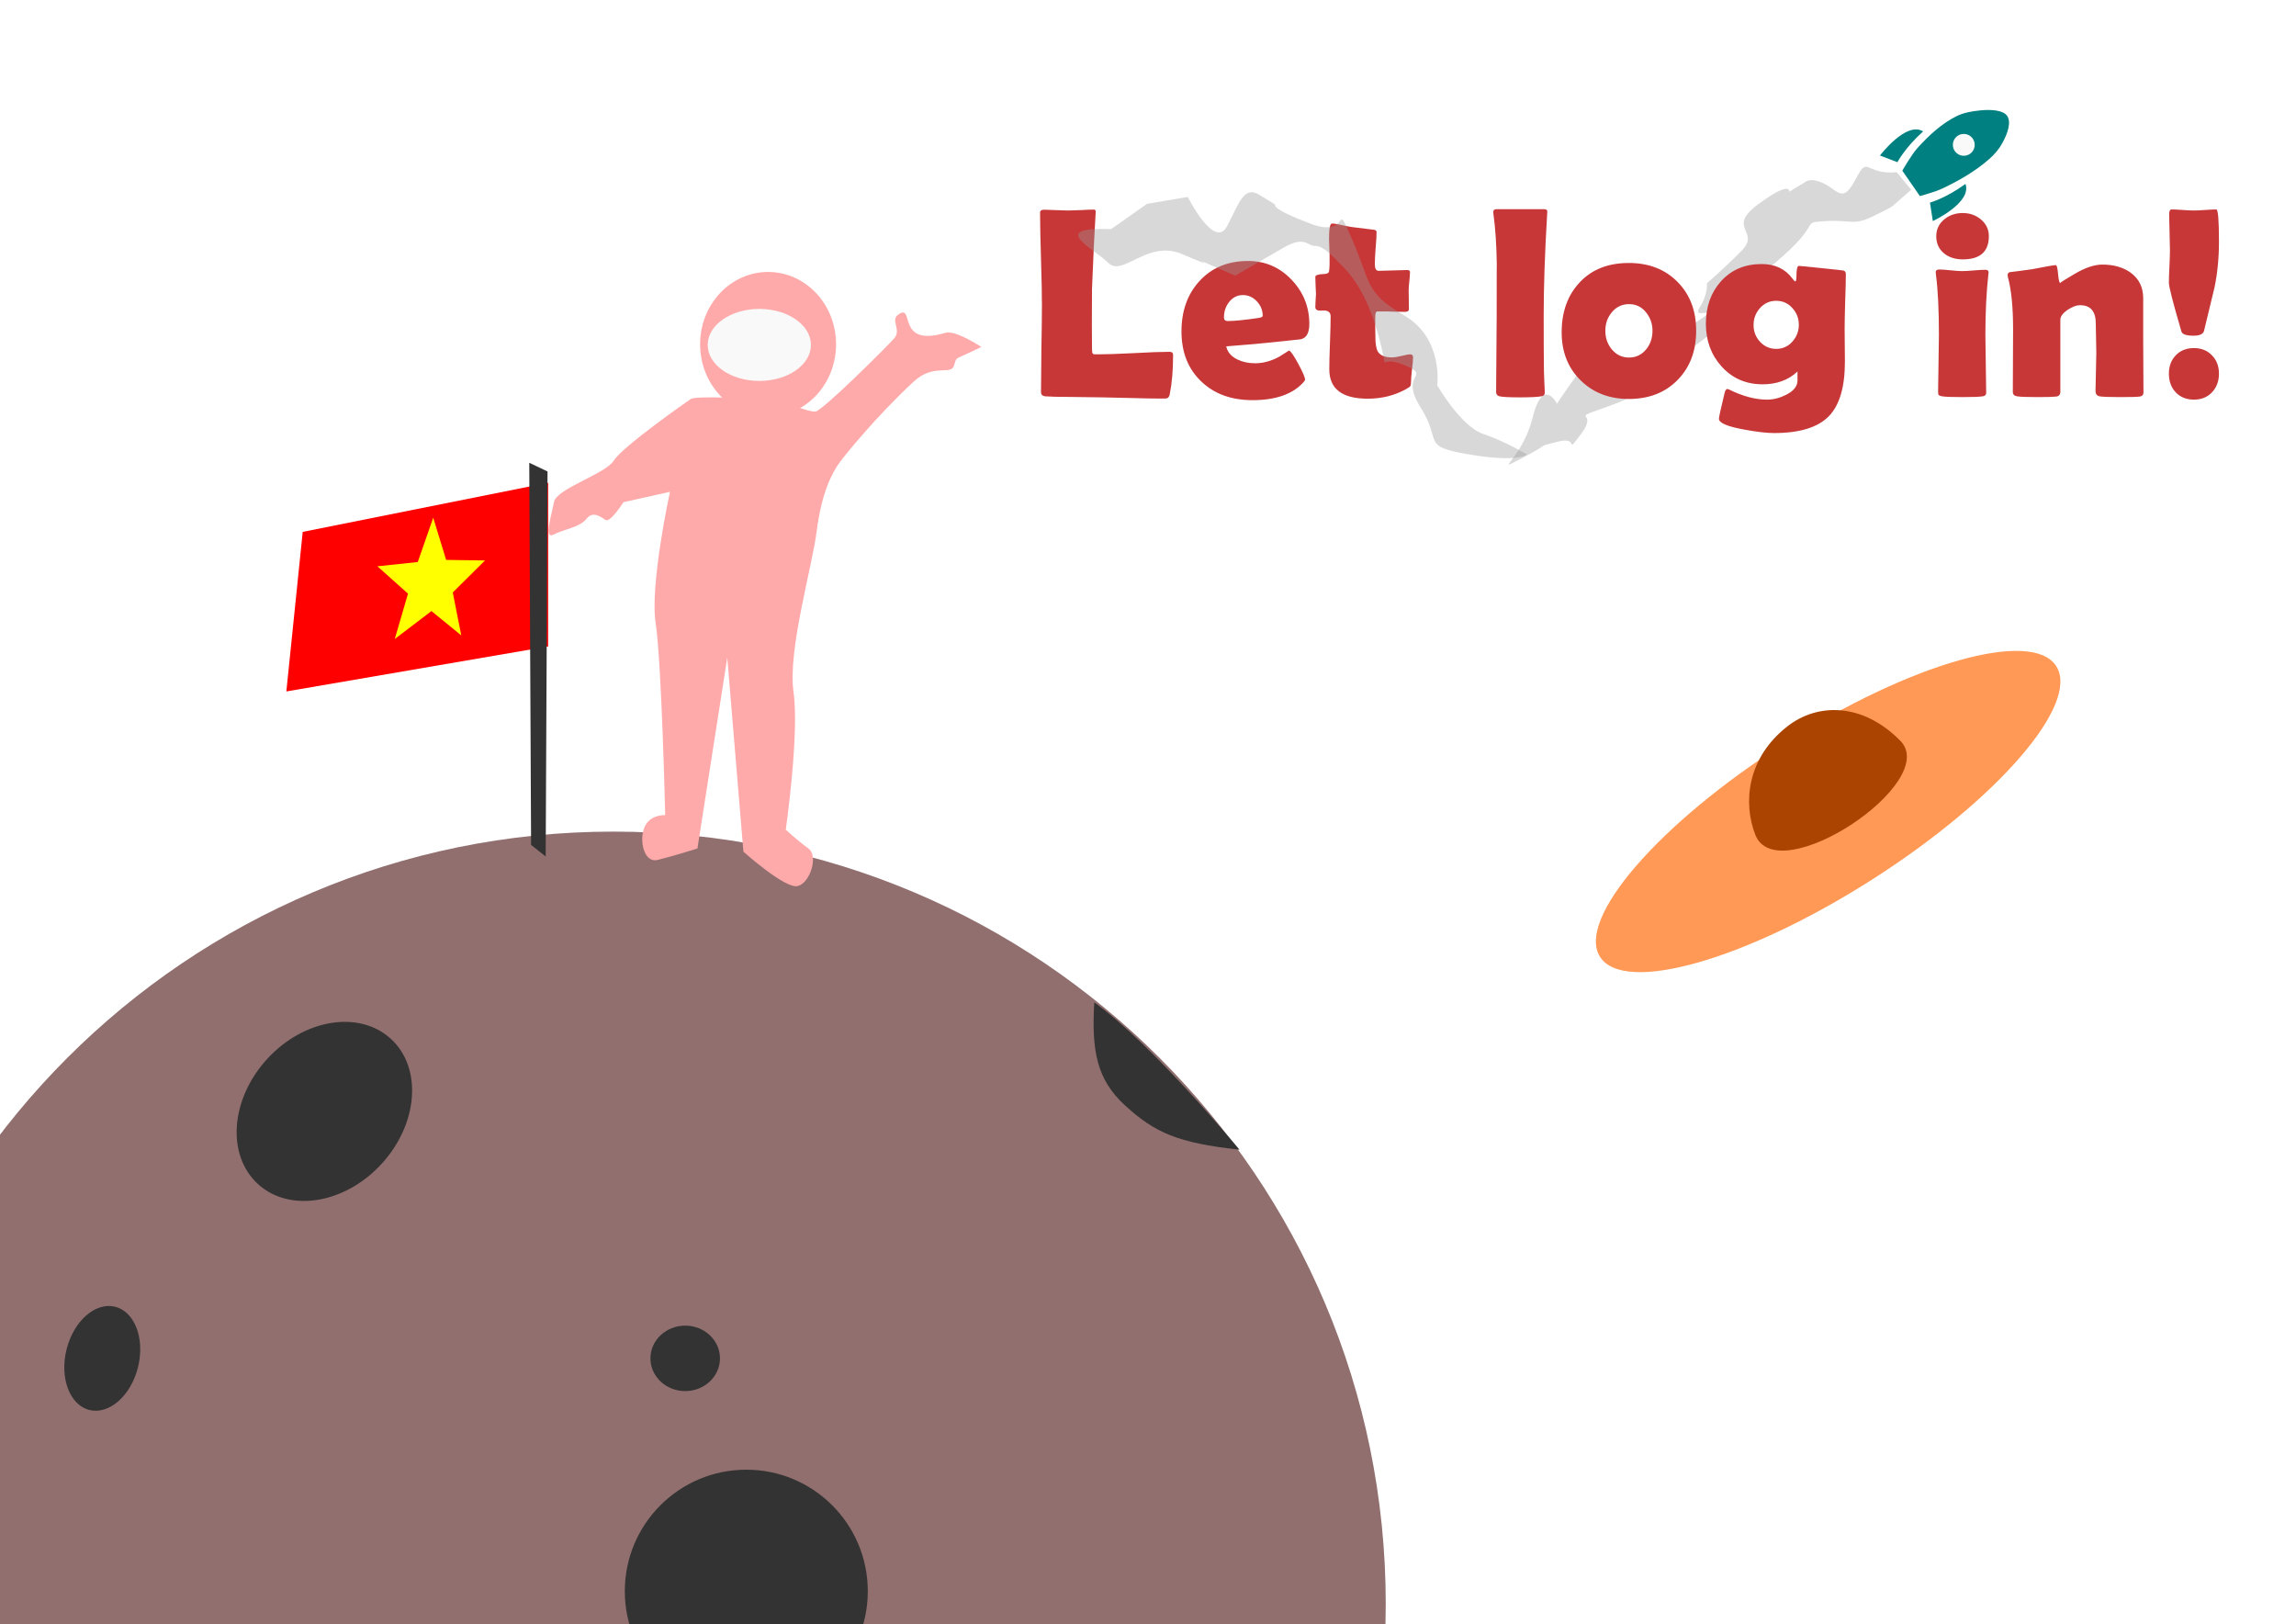
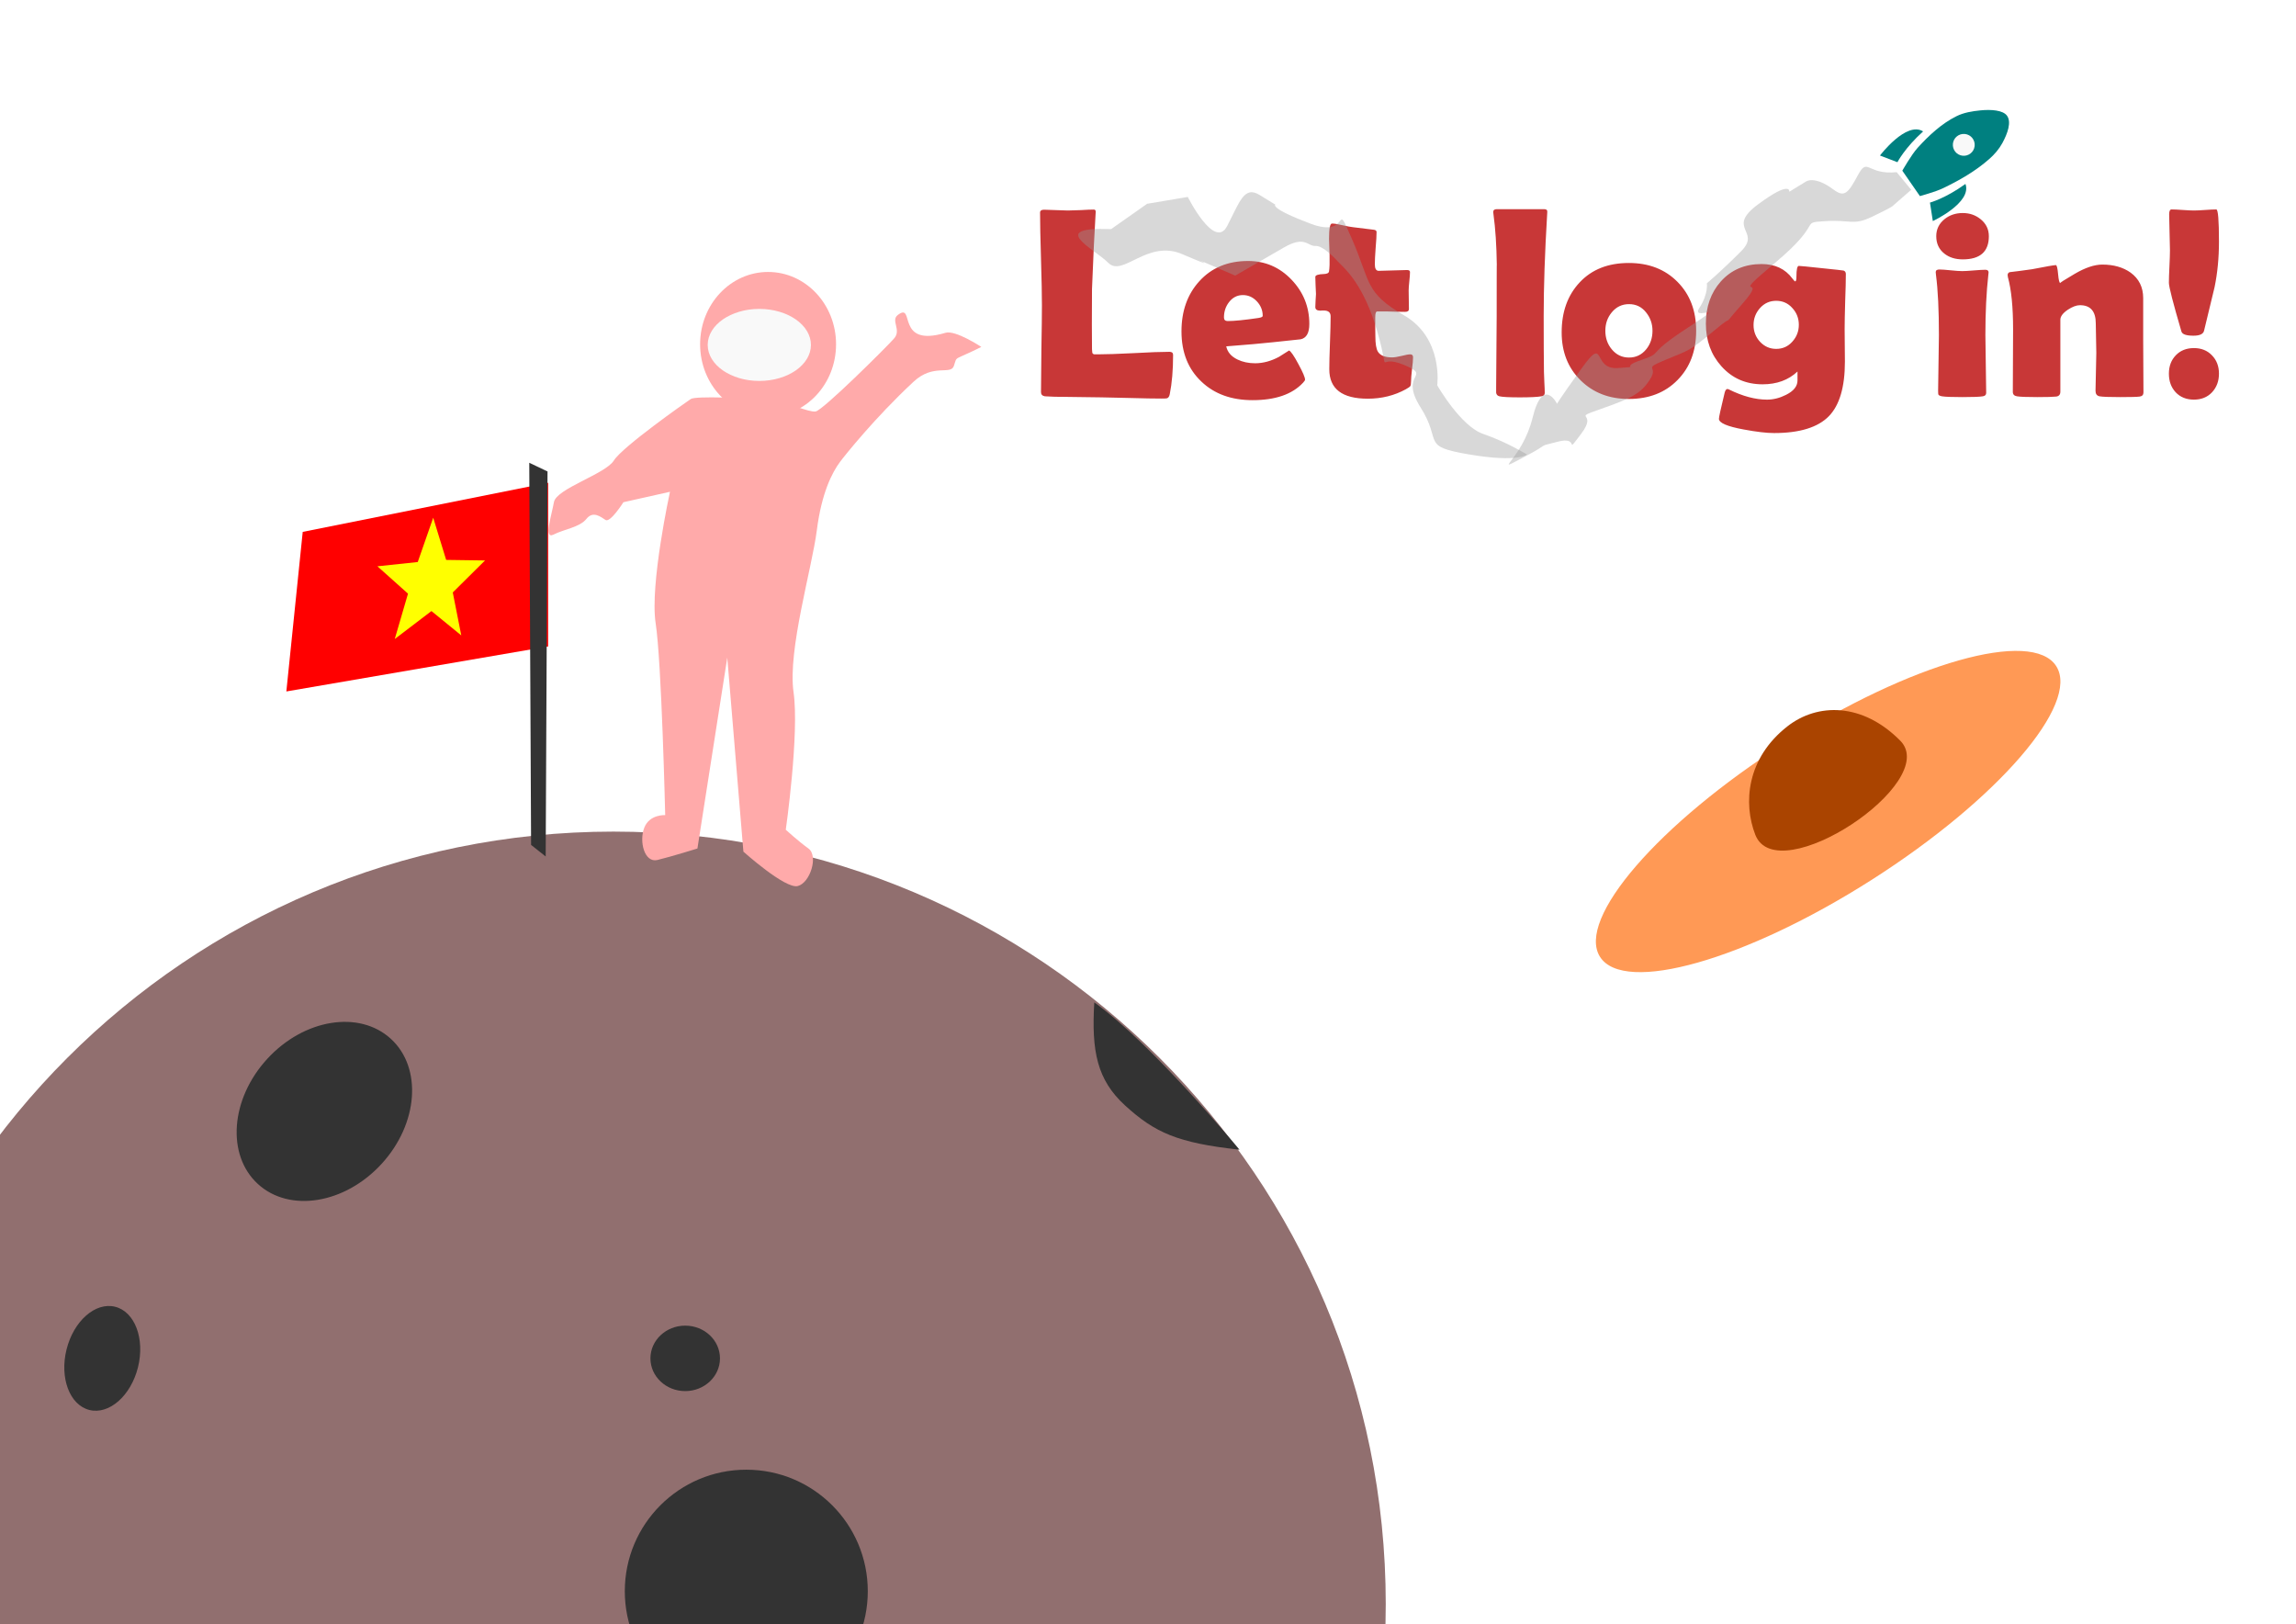
<svg xmlns="http://www.w3.org/2000/svg" width="297mm" height="210mm" viewBox="0 0 297 210" version="1.1" id="svg1">
  <defs id="defs1">
    <rect x="502.046" y="67.882" width="674.58" height="206.475" id="rect13" />
  </defs>
  <g id="layer1">
-     <path style="opacity:0.382;fill:#999999;stroke:none;stroke-width:0.084;stroke-miterlimit:3.6" d="m 245.345,22.266 c -3.825,0.399 -3.728,-2.003 -5.001,0.359 -1.273,2.363 -1.745,2.957 -3.159,1.9 -2.483,-1.857 -3.57,-1.048 -3.57,-1.048 l -2.158,1.323 c 0,0 0.267,-1.549 -4.011,1.605 -4.278,3.154 0.434,3.429 -2.213,6.08 -2.647,2.651 -4.443,4.156 -4.443,4.156 0,0 0.225,1.323 -0.966,3.185 -1.191,1.862 4.164,-1.115 -1.53,2.578 -5.694,3.693 -2.945,3.116 -5.991,4.158 -3.046,1.042 0.307,0.822 -3.046,1.042 -3.353,0.22 -1.493,-4.361 -4.645,0.007 -3.151,4.368 -3.192,4.619 -3.192,4.619 0,0 -1.832,-3.645 -3.17,1.793 -1.337,5.439 -5.409,7.341 -1.296,5.188 4.113,-2.152 1.539,-1.29 4.544,-2.082 3.005,-0.792 0.788,1.93 3.046,-1.042 2.258,-2.972 -1.475,-1.786 2.515,-3.187 3.99,-1.401 5.19,-1.975 6.381,-3.837 1.191,-1.862 -1.127,-1.214 1.96,-2.507 3.087,-1.292 3.046,-1.042 6.381,-3.837 3.335,-2.795 0.133,0.536 3.673,-3.511 3.541,-4.047 -2.235,0.147 4.177,-5.228 6.413,-5.375 3.06,-5.155 6.413,-5.375 3.353,-0.22 3.66,0.602 6.06,-0.546 2.4,-1.148 2.657,-1.363 2.657,-1.363 l 2.467,-2.15 z" id="path15" />
-     <path id="path1" style="fill:#916f6f;stroke-width:0.191;stroke-miterlimit:3.6" d="m 179.254,207.459 a 99.904,99.904 0 0 1 -99.904,99.904 99.904,99.904 0 0 1 -99.904,-99.904 99.904,99.904 0 0 1 99.904,-99.904 99.904,99.904 0 0 1 99.904,99.904 z" />
-     <path id="path5" style="fill:#333333;stroke-width:0.116;stroke-miterlimit:3.6" transform="rotate(42.50619)" d="M 138.096,77.618 A 10.04,12.731 0 0 1 128.056,90.349 10.04,12.731 0 0 1 118.016,77.618 10.04,12.731 0 0 1 128.056,64.886 10.04,12.731 0 0 1 138.096,77.618 Z" />
-     <path id="path6" style="fill:#333333;stroke-width:0.134;stroke-miterlimit:3.6" d="M 112.253,205.798 A 15.715,15.715 0 0 1 96.538,221.513 15.715,15.715 0 0 1 80.822,205.798 15.715,15.715 0 0 1 96.538,190.082 15.715,15.715 0 0 1 112.253,205.798 Z" />
-     <path style="fill:#333333;stroke:none;stroke-width:0.134;stroke-miterlimit:3.6" d="m 141.552,129.646 c 7.42,5.272 18.785,19.05 18.785,19.05 -7.981,-0.879 -10.927,-2.181 -14.811,-5.73 -3.614,-3.302 -4.355,-7.014 -3.974,-13.32 z" id="path7" />
-     <path id="path8" style="fill:#333333;stroke-width:0.134;stroke-miterlimit:3.6" d="m 93.133,175.683 a 4.498,4.233 0 0 1 -4.498,4.233 4.498,4.233 0 0 1 -4.498,-4.233 4.498,4.233 0 0 1 4.498,-4.233 4.498,4.233 0 0 1 4.498,4.233 z" />
-     <path id="path9" style="fill:#333333;stroke-width:0.134;stroke-miterlimit:3.6" transform="rotate(13.9723)" d="m 60.019,167.291 a 4.762,6.879 0 0 1 -4.763,6.879 4.762,6.879 0 0 1 -4.762,-6.879 4.762,6.879 0 0 1 4.762,-6.879 4.762,6.879 0 0 1 4.763,6.879 z" />
-     <path style="fill:#ffaaaa;stroke:none;stroke-width:0.207;stroke-miterlimit:3.6" d="m 86.046,105.423 c 0,0 -2.008,-0.135 -2.702,1.619 -0.695,1.754 0,4.587 1.699,4.182 1.699,-0.405 5.173,-1.484 5.173,-1.484 l 3.861,-24.687 2.085,25.092 c 0,0 5.405,4.856 7.026,4.452 1.621,-0.405 2.702,-3.912 1.39,-4.856 -1.313,-0.944 -2.934,-2.428 -2.934,-2.428 0,0 1.776,-12.411 1.004,-17.807 -0.772,-5.396 2.394,-16.053 3.011,-20.91 0.618,-4.856 1.987,-7.493 2.991,-8.842 0.603,-0.81 4.535,-5.75 9.533,-10.393 2.576,-2.393 4.789,-0.795 5.208,-2.042 0.461,-1.369 -0.155,-0.597 3.549,-2.449 0,0 -3.345,-2.214 -4.629,-1.829 -6.582,1.971 -3.871,-4.042 -6.175,-2.306 -0.937,0.706 0.474,1.928 -0.453,3.007 -0.927,1.079 -9.252,9.341 -10.179,9.476 -0.927,0.135 -3.552,-1.214 -6.254,-1.484 -2.702,-0.27 -9.265,-0.54 -9.883,-0.135 -0.618,0.405 -8.879,6.205 -9.96,7.959 -1.081,1.754 -7.445,3.635 -7.754,5.388 -0.309,1.754 -1.357,4.864 -0.045,4.19 1.313,-0.675 3.397,-0.944 4.247,-2.024 0.849,-1.079 1.853,-0.27 2.471,0.135 0.618,0.405 2.316,-2.293 2.316,-2.293 l 6.023,-1.349 c 0,0 -2.625,12.006 -1.853,16.998 0.772,4.991 1.235,24.822 1.235,24.822 z" id="path10" />
-     <g id="g10" style="stroke:none">
-       <path style="fill:#ff0000;stroke:none;stroke-width:0.134;stroke-miterlimit:3.6" d="m 70.908,83.608 -10e-7,-21.167 -31.75,6.35 -2.117,20.637 z" id="path2" />
-       <path id="path3" style="fill:#ffff00;stroke:none;stroke-width:0.088;stroke-miterlimit:3.6" d="m 59.668,82.18 -3.858,-3.149 -4.746,3.615 1.713,-5.867 -3.957,-3.538 5.218,-0.551 2,-5.729 1.674,5.454 5.03,0.07 -4.173,4.138 z" />
-       <path style="fill:#333333;stroke:none;stroke-width:0.106;stroke-miterlimit:3.6" d="M 68.699,109.276 68.463,59.852 70.825,60.975 70.588,110.773 Z" id="path4" />
+     <g id="g1">
+       <path id="path1" style="fill:#916f6f;stroke-width:0.191;stroke-miterlimit:3.6" d="m 179.254,207.459 a 99.904,99.904 0 0 1 -99.904,99.904 99.904,99.904 0 0 1 -99.904,-99.904 99.904,99.904 0 0 1 99.904,-99.904 99.904,99.904 0 0 1 99.904,99.904 z" />
+       <path id="path5" style="fill:#333333;stroke-width:0.116;stroke-miterlimit:3.6" transform="rotate(42.50619)" d="M 138.096,77.618 A 10.04,12.731 0 0 1 128.056,90.349 10.04,12.731 0 0 1 118.016,77.618 10.04,12.731 0 0 1 128.056,64.886 10.04,12.731 0 0 1 138.096,77.618 Z" />
+       <path id="path6" style="fill:#333333;stroke-width:0.134;stroke-miterlimit:3.6" d="M 112.253,205.798 A 15.715,15.715 0 0 1 96.538,221.513 15.715,15.715 0 0 1 80.822,205.798 15.715,15.715 0 0 1 96.538,190.082 15.715,15.715 0 0 1 112.253,205.798 Z" />
+       <path style="fill:#333333;stroke:none;stroke-width:0.134;stroke-miterlimit:3.6" d="m 141.552,129.646 c 7.42,5.272 18.785,19.05 18.785,19.05 -7.981,-0.879 -10.927,-2.181 -14.811,-5.73 -3.614,-3.302 -4.355,-7.014 -3.974,-13.32 z" id="path7" />
+       <path id="path8" style="fill:#333333;stroke-width:0.134;stroke-miterlimit:3.6" d="m 93.133,175.683 a 4.498,4.233 0 0 1 -4.498,4.233 4.498,4.233 0 0 1 -4.498,-4.233 4.498,4.233 0 0 1 4.498,-4.233 4.498,4.233 0 0 1 4.498,4.233 z" />
+       <path id="path9" style="fill:#333333;stroke-width:0.134;stroke-miterlimit:3.6" transform="rotate(13.9723)" d="m 60.019,167.291 a 4.762,6.879 0 0 1 -4.763,6.879 4.762,6.879 0 0 1 -4.762,-6.879 4.762,6.879 0 0 1 4.762,-6.879 4.762,6.879 0 0 1 4.763,6.879 z" />
+       <path style="fill:#ffaaaa;stroke:none;stroke-width:0.207;stroke-miterlimit:3.6" d="m 86.046,105.423 c 0,0 -2.008,-0.135 -2.702,1.619 -0.695,1.754 0,4.587 1.699,4.182 1.699,-0.405 5.173,-1.484 5.173,-1.484 l 3.861,-24.687 2.085,25.092 c 0,0 5.405,4.856 7.026,4.452 1.621,-0.405 2.702,-3.912 1.39,-4.856 -1.313,-0.944 -2.934,-2.428 -2.934,-2.428 0,0 1.776,-12.411 1.004,-17.807 -0.772,-5.396 2.394,-16.053 3.011,-20.91 0.618,-4.856 1.987,-7.493 2.991,-8.842 0.603,-0.81 4.535,-5.75 9.533,-10.393 2.576,-2.393 4.789,-0.795 5.208,-2.042 0.461,-1.369 -0.155,-0.597 3.549,-2.449 0,0 -3.345,-2.214 -4.629,-1.829 -6.582,1.971 -3.871,-4.042 -6.175,-2.306 -0.937,0.706 0.474,1.928 -0.453,3.007 -0.927,1.079 -9.252,9.341 -10.179,9.476 -0.927,0.135 -3.552,-1.214 -6.254,-1.484 -2.702,-0.27 -9.265,-0.54 -9.883,-0.135 -0.618,0.405 -8.879,6.205 -9.96,7.959 -1.081,1.754 -7.445,3.635 -7.754,5.388 -0.309,1.754 -1.357,4.864 -0.045,4.19 1.313,-0.675 3.397,-0.944 4.247,-2.024 0.849,-1.079 1.853,-0.27 2.471,0.135 0.618,0.405 2.316,-2.293 2.316,-2.293 l 6.023,-1.349 c 0,0 -2.625,12.006 -1.853,16.998 0.772,4.991 1.235,24.822 1.235,24.822 z" id="path10" />
+       <g id="g10" style="stroke:none">
+         <path style="fill:#ff0000;stroke:none;stroke-width:0.134;stroke-miterlimit:3.6" d="m 70.908,83.608 -10e-7,-21.167 -31.75,6.35 -2.117,20.637 z" id="path2" />
+         <path id="path3" style="fill:#ffff00;stroke:none;stroke-width:0.088;stroke-miterlimit:3.6" d="m 59.668,82.18 -3.858,-3.149 -4.746,3.615 1.713,-5.867 -3.957,-3.538 5.218,-0.551 2,-5.729 1.674,5.454 5.03,0.07 -4.173,4.138 z" />
+         <path style="fill:#333333;stroke:none;stroke-width:0.106;stroke-miterlimit:3.6" d="M 68.699,109.276 68.463,59.852 70.825,60.975 70.588,110.773 Z" id="path4" />
+       </g>
+       <path id="path11" style="fill:#ffaaaa;stroke-width:0.134;stroke-miterlimit:3.6" d="m 108.149,44.527 a 8.793,9.354 0 0 1 -8.793,9.354 8.793,9.354 0 0 1 -8.793,-9.354 8.793,9.354 0 0 1 8.793,-9.354 8.793,9.354 0 0 1 8.793,9.354 z" />
+       <path id="path11-5" style="fill:#f9f9f9;stroke-width:0.082;stroke-miterlimit:3.6" d="m 104.899,44.61 a 6.677,4.658 0 0 1 -6.677,4.658 6.677,4.658 0 0 1 -6.677,-4.658 6.677,4.658 0 0 1 6.677,-4.658 6.677,4.658 0 0 1 6.677,4.658 z" />
    </g>
-     <path id="path11" style="fill:#ffaaaa;stroke-width:0.134;stroke-miterlimit:3.6" d="m 108.149,44.527 a 8.793,9.354 0 0 1 -8.793,9.354 8.793,9.354 0 0 1 -8.793,-9.354 8.793,9.354 0 0 1 8.793,-9.354 8.793,9.354 0 0 1 8.793,9.354 z" />
-     <path id="path11-5" style="fill:#f9f9f9;stroke-width:0.082;stroke-miterlimit:3.6" d="m 104.899,44.61 a 6.677,4.658 0 0 1 -6.677,4.658 6.677,4.658 0 0 1 -6.677,-4.658 6.677,4.658 0 0 1 6.677,-4.658 6.677,4.658 0 0 1 6.677,4.658 z" />
-     <path id="path12" style="fill:#ff9955;stroke-width:0.134;stroke-miterlimit:3.6" transform="rotate(57.50056)" d="m 226.056,-143.054 a 10.477,34.986 0 0 1 -10.477,34.986 10.477,34.986 0 0 1 -10.477,-34.986 10.477,34.986 0 0 1 10.477,-34.986 10.477,34.986 0 0 1 10.477,34.986 z" />
-     <path style="fill:#aa4400;stroke:none;stroke-width:0.159;stroke-miterlimit:3.6" d="m 227.056,107.96 c 2.837,7.292 24.084,-6.768 18.756,-12.161 -4.884,-4.943 -10.7,-4.906 -14.595,-1.862 -5.305,4.145 -5.74,9.964 -4.161,14.022 z" id="path13" />
+     <g id="g3">
+       <path id="path12" style="fill:#ff9955;stroke-width:0.134;stroke-miterlimit:3.6" transform="rotate(57.50056)" d="m 226.056,-143.054 a 10.477,34.986 0 0 1 -10.477,34.986 10.477,34.986 0 0 1 -10.477,-34.986 10.477,34.986 0 0 1 10.477,-34.986 10.477,34.986 0 0 1 10.477,34.986 z" />
+       <path style="fill:#aa4400;stroke:none;stroke-width:0.159;stroke-miterlimit:3.6" d="m 227.056,107.96 c 2.837,7.292 24.084,-6.768 18.756,-12.161 -4.884,-4.943 -10.7,-4.906 -14.595,-1.862 -5.305,4.145 -5.74,9.964 -4.161,14.022 z" id="path13" />
+     </g>
    <path style="font-size:133.333px;font-family:'Berlin Sans FB Demi';-inkscape-font-specification:'Berlin Sans FB Demi';white-space:pre;fill:#c83737;stroke-width:0.506;stroke-miterlimit:3.6;stroke:none" d="m 567.865,194.825 q -5.599,0 -14.583,-0.26 -11.719,-0.26 -14.583,-0.326 l -19.466,-0.26 q -2.93,0.065 -8.398,-0.26 -1.888,-0.326 -1.888,-2.018 0,-7.096 0.195,-21.224 0.26,-14.193 0.26,-21.289 0,-7.552 -0.456,-22.591 -0.456,-15.104 -0.456,-22.656 0,-1.432 1.953,-1.432 1.953,0 5.794,0.195 3.906,0.195 5.794,0.195 2.148,0 6.38,-0.195 4.232,-0.26 6.38,-0.26 0.977,0 0.911,1.237 l -0.065,0.846 q -0.781,12.24 -1.758,36.784 l -0.065,17.187 q 0,8.333 0.065,12.174 0.065,0.781 0.13,1.562 0.065,0.781 0.977,0.977 0.065,0 1.693,0 5.859,0 17.513,-0.586 11.719,-0.651 17.578,-0.651 1.758,0 1.758,1.497 0,11.133 -1.628,19.206 -0.326,1.693 -1.367,2.018 -0.326,0.13 -2.669,0.13 z m 72.265,-36.458 q 0,6.575 -4.232,7.487 -0.716,0.13 -13.477,1.432 -7.682,0.846 -22.917,2.018 0.911,4.232 5.534,6.445 3.776,1.823 8.594,1.823 5.794,0 11.654,-3.125 2.474,-1.562 4.948,-3.125 1.367,0.651 4.557,6.641 3.255,5.99 3.255,7.617 0,0.456 -0.977,1.497 -7.943,8.529 -24.674,8.529 -15.495,0 -25,-9.049 -9.766,-9.18 -9.766,-24.544 0,-14.974 8.724,-24.544 8.984,-9.896 23.828,-9.896 12.5,0 21.224,9.115 8.724,9.115 8.724,21.68 z m -22.786,-3.971 q 0,-4.036 -2.865,-7.096 -2.865,-3.06 -6.836,-3.06 -4.102,0 -6.771,3.451 -2.474,3.19 -2.474,7.487 0,1.758 1.823,1.758 4.818,0 14.974,-1.497 2.148,-0.326 2.148,-1.042 z m 73.502,20.247 q 0,1.953 -0.521,5.924 -0.456,3.971 -0.456,5.859 0,1.823 -0.391,2.344 -0.391,0.521 -2.148,1.497 -8.398,4.622 -18.62,4.622 -18.815,0 -18.815,-14.388 0,-4.297 0.326,-12.891 0.326,-8.659 0.326,-12.956 0,-2.865 -3.32,-2.865 -0.26,0 -0.846,0 -0.586,0.065 -0.846,0.065 -2.474,0 -2.474,-1.758 0,-1.042 0.13,-3.19 0.195,-2.148 0.195,-3.19 0,-1.367 -0.195,-4.167 -0.13,-2.799 -0.13,-4.167 0,-1.302 4.167,-1.432 2.344,-0.065 2.539,-1.302 0.391,-2.474 0.26,-7.812 -0.26,-8.398 -0.26,-8.008 0,-7.552 1.432,-7.552 1.758,0 5.013,0.781 3.711,0.846 5.143,0.977 3.32,0.456 10.026,1.237 1.628,0.13 1.628,1.107 0,2.604 -0.456,7.878 -0.391,5.273 -0.391,7.943 0,3.19 1.888,3.19 2.279,0 6.901,-0.195 4.622,-0.195 6.966,-0.195 1.432,0 1.432,0.977 0,1.497 -0.326,4.492 -0.326,2.995 -0.326,4.492 0,1.562 0.065,4.557 0.065,2.995 0.065,4.557 0,1.367 -1.888,1.367 -1.302,0 -4.362,-0.065 -3.06,-0.13 -4.362,-0.13 h -4.883 q -0.977,0 -0.977,2.865 0,1.562 0,4.622 0.065,3.125 0.065,4.622 0,5.469 1.237,7.552 1.758,2.799 6.901,2.799 1.628,0 4.622,-0.716 3.06,-0.781 4.297,-0.781 1.367,0 1.367,1.432 z m 63.867,-20.117 q 0,17.773 0.13,27.279 0,1.497 0.195,5.143 0.195,3.32 0.195,5.143 0,1.367 -1.628,1.628 -2.93,0.521 -10.547,0.521 -7.812,0 -9.961,-0.521 -1.432,-0.326 -1.628,-1.758 0,-0.195 0,-2.799 0,-5.794 0.13,-17.318 0.13,-11.589 0.13,-17.318 0,-27.344 0.065,-24.935 -0.195,-14.388 -1.628,-24.805 -0.13,-0.716 -0.13,-1.107 0,-1.432 1.693,-1.432 h 23.242 q 1.628,0 1.497,1.367 l -0.065,1.172 q -1.693,28.125 -1.693,49.739 z m 74.544,7.161 q 0,14.844 -9.115,24.088 -9.049,9.245 -23.828,9.245 -14.323,0 -23.568,-9.115 -9.245,-9.115 -9.245,-23.437 0,-15.104 8.854,-24.479 8.854,-9.44 23.958,-9.44 14.714,0 23.828,9.245 9.115,9.18 9.115,23.893 z m -21.354,0 q 0,-5.143 -3.19,-9.049 -3.19,-3.971 -8.268,-3.971 -5.143,0 -8.464,4.036 -3.125,3.776 -3.125,8.984 0,5.273 3.125,9.049 3.32,4.036 8.464,4.036 5.078,0 8.398,-4.036 3.06,-3.776 3.06,-9.049 z m 94.075,15.104 q 0,18.555 -7.812,26.628 -8.073,8.268 -26.823,8.268 -5.469,0 -14.909,-1.758 -12.044,-2.214 -12.044,-5.208 0,-1.237 2.799,-12.76 0.456,-1.823 1.432,-1.823 0.326,0.065 0.716,0.26 10.026,4.948 18.555,4.948 4.687,0 9.31,-2.344 5.599,-2.799 5.599,-7.031 v -4.362 q -6.641,6.25 -17.057,6.25 -12.24,0 -20.117,-8.789 -7.617,-8.464 -7.617,-20.833 0,-12.435 7.292,-20.638 7.617,-8.529 19.922,-8.529 9.831,0 15.039,7.031 1.042,1.432 1.432,1.432 0.586,0 0.586,-2.344 0,-5.208 1.172,-5.208 1.042,0 11.263,1.107 10.221,1.042 10.612,1.172 1.107,0.391 1.107,1.693 0,4.492 -0.326,13.411 -0.26,8.919 -0.26,13.411 0,2.669 0.065,8.008 0.065,5.339 0.065,8.008 z m -22.526,-18.034 q 0,-4.753 -3.19,-8.203 -3.125,-3.516 -7.878,-3.516 -4.753,0 -7.943,3.581 -3.125,3.516 -3.125,8.268 0,4.753 3.19,8.203 3.255,3.451 7.878,3.451 4.753,0 7.878,-3.516 3.19,-3.516 3.19,-8.268 z m 92.903,-43.294 q 0,11.328 -12.76,11.328 -5.469,0 -9.049,-2.865 -3.906,-3.125 -3.906,-8.464 0,-5.078 4.036,-8.333 3.711,-2.995 8.919,-2.995 5.078,0 8.789,3.06 3.971,3.255 3.971,8.268 z m -1.693,48.372 q 0,4.753 0.195,14.193 0.195,9.375 0.195,14.062 0,1.367 -1.628,1.628 -2.214,0.391 -9.961,0.391 -7.812,0 -10.026,-0.391 -1.432,-0.26 -1.758,-0.846 -0.13,-0.26 -0.13,-1.953 0,-4.492 0.195,-13.477 0.195,-9.049 0.195,-13.607 0,-18.49 -1.432,-29.427 -0.13,-1.042 -0.13,-1.367 0,-1.302 1.758,-1.302 1.823,0 5.534,0.391 3.776,0.391 5.664,0.391 1.888,0 5.664,-0.326 3.776,-0.326 5.664,-0.326 1.562,0 1.562,1.302 0,0.26 -0.13,1.237 -1.432,12.695 -1.432,29.427 z m 77.278,27.995 q 0,1.758 -1.823,2.018 -1.823,0.26 -9.505,0.26 -8.203,0 -10.156,-0.391 -1.953,-0.391 -1.953,-2.669 0,-3.06 0.195,-9.245 0.195,-6.185 0.195,-9.31 0,-2.409 -0.13,-7.161 -0.13,-4.818 -0.13,-7.227 0,-8.919 -7.747,-8.919 -2.539,0 -5.925,2.214 -3.646,2.474 -3.646,4.883 v 35.156 q 0,2.148 -2.018,2.409 -2.279,0.26 -9.31,0.26 -7.617,0 -9.896,-0.391 -2.018,-0.326 -2.018,-2.148 0,-5.078 0.065,-15.299 0.065,-10.221 0.065,-15.365 0,-16.211 -2.539,-25.456 -0.13,-0.586 -0.13,-0.977 0,-1.042 0.977,-1.432 4.102,-0.456 10.937,-1.432 10.352,-2.018 11.654,-2.018 0.716,0 1.107,4.427 0.391,4.362 1.107,4.362 -0.716,0 6.966,-4.492 7.747,-4.557 13.542,-4.557 8.268,0 13.802,3.906 6.185,4.492 6.185,12.5 v 20.768 q 0,4.232 0.065,12.695 0.065,8.398 0.065,12.63 z m 36.914,-73.698 q 0,11.849 -2.148,22.266 -2.604,10.677 -5.143,21.289 -0.586,2.409 -5.208,2.409 -5.273,0 -5.859,-2.083 -6.12,-20.898 -6.12,-23.763 0,-2.669 0.26,-7.943 0.26,-5.273 0.26,-7.943 0,-2.93 -0.195,-8.789 -0.195,-5.859 -0.195,-8.789 0,-2.409 1.172,-2.409 1.823,0 5.469,0.26 3.646,0.26 5.469,0.26 1.823,0 5.469,-0.26 3.646,-0.26 5.469,-0.26 1.302,0 1.302,15.755 z m 0,64.518 q 0,5.469 -3.385,9.115 -3.385,3.581 -8.854,3.581 -5.534,0 -8.919,-3.581 -3.32,-3.581 -3.32,-9.115 0,-5.469 3.385,-8.984 3.385,-3.516 8.854,-3.516 5.404,0 8.789,3.516 3.451,3.516 3.451,8.984 z" id="text13" transform="scale(0.2645833)" aria-label="Let log in!" />
-     <g id="g13" transform="matrix(0.4686918,0.05105585,-0.05105585,0.4686918,139.0225,-30.44017)">
-       <path id="rect4" style="fill:#008080;stroke-width:0.178" d="m 257.314,67.374 c 2.857,-0.602 6.126,-0.742 7.399,0.666 1.458,1.612 0.69,4.805 -0.452,7.593 -0.713,1.74 -1.817,3.335 -3.085,4.725 -3.41,3.74 -7.586,6.78 -11.894,9.437 -1.858,1.145 -5.939,2.755 -5.939,2.755 l -5.55,-6.405 c 0,0 2.008,-4.651 3.488,-6.681 2.703,-3.707 5.806,-7.32 9.671,-9.792 1.899,-1.215 4.155,-1.833 6.361,-2.298 z" />
-       <path id="path1-6" style="fill:#f9f9f9;stroke-width:0.265" d="m 256.787,77.273 a 3,3 0 0 1 -3,3 3,3 0 0 1 -3,-3 3,3 0 0 1 3,-3 3,3 0 0 1 3,3 z" />
-       <path style="fill:#008080;stroke-width:0.243" d="m 242.298,74.814 c -4.919,-2.378 -11.052,7.859 -11.052,7.859 l 4.961,1.301 c 0,0 1.571,-4.106 6.091,-9.161 z" id="path5-1" />
-       <path style="fill:#008080;stroke-width:0.243" d="m 255.407,87.882 c 2.405,4.906 -7.798,11.096 -7.798,11.096 l -1.329,-4.954 c 0,0 4.097,-1.593 9.126,-6.142 z" id="path5-3" />
+     <g id="g2">
+       <path style="opacity:0.382;fill:#999999;stroke:none;stroke-width:0.084;stroke-miterlimit:3.6" d="m 245.345,22.266 c -3.825,0.399 -3.728,-2.003 -5.001,0.359 -1.273,2.363 -1.745,2.957 -3.159,1.9 -2.483,-1.857 -3.57,-1.048 -3.57,-1.048 l -2.158,1.323 c 0,0 0.267,-1.549 -4.011,1.605 -4.278,3.154 0.434,3.429 -2.213,6.08 -2.647,2.651 -4.443,4.156 -4.443,4.156 0,0 0.225,1.323 -0.966,3.185 -1.191,1.862 4.164,-1.115 -1.53,2.578 -5.694,3.693 -2.945,3.116 -5.991,4.158 -3.046,1.042 0.307,0.822 -3.046,1.042 -3.353,0.22 -1.493,-4.361 -4.645,0.007 -3.151,4.368 -3.192,4.619 -3.192,4.619 0,0 -1.832,-3.645 -3.17,1.793 -1.337,5.439 -5.409,7.341 -1.296,5.188 4.113,-2.152 1.539,-1.29 4.544,-2.082 3.005,-0.792 0.788,1.93 3.046,-1.042 2.258,-2.972 -1.475,-1.786 2.515,-3.187 3.99,-1.401 5.19,-1.975 6.381,-3.837 1.191,-1.862 -1.127,-1.214 1.96,-2.507 3.087,-1.292 3.046,-1.042 6.381,-3.837 3.335,-2.795 0.133,0.536 3.673,-3.511 3.541,-4.047 -2.235,0.147 4.177,-5.228 6.413,-5.375 3.06,-5.155 6.413,-5.375 3.353,-0.22 3.66,0.602 6.06,-0.546 2.4,-1.148 2.657,-1.363 2.657,-1.363 l 2.467,-2.15 z" id="path15" />
+       <g id="g13" transform="matrix(0.4686918,0.05105585,-0.05105585,0.4686918,139.0225,-30.44017)">
+         <path id="rect4" style="fill:#008080;stroke-width:0.178" d="m 257.314,67.374 c 2.857,-0.602 6.126,-0.742 7.399,0.666 1.458,1.612 0.69,4.805 -0.452,7.593 -0.713,1.74 -1.817,3.335 -3.085,4.725 -3.41,3.74 -7.586,6.78 -11.894,9.437 -1.858,1.145 -5.939,2.755 -5.939,2.755 l -5.55,-6.405 c 0,0 2.008,-4.651 3.488,-6.681 2.703,-3.707 5.806,-7.32 9.671,-9.792 1.899,-1.215 4.155,-1.833 6.361,-2.298 z" />
+         <path id="path1-6" style="fill:#f9f9f9;stroke-width:0.265" d="m 256.787,77.273 a 3,3 0 0 1 -3,3 3,3 0 0 1 -3,-3 3,3 0 0 1 3,-3 3,3 0 0 1 3,3 z" />
+         <path style="fill:#008080;stroke-width:0.243" d="m 242.298,74.814 c -4.919,-2.378 -11.052,7.859 -11.052,7.859 l 4.961,1.301 c 0,0 1.571,-4.106 6.091,-9.161 z" id="path5-1" />
+         <path style="fill:#008080;stroke-width:0.243" d="m 255.407,87.882 c 2.405,4.906 -7.798,11.096 -7.798,11.096 l -1.329,-4.954 c 0,0 4.097,-1.593 9.126,-6.142 z" id="path5-3" />
+       </g>
+       <path style="opacity:0.382;fill:#999999;stroke:none;stroke-width:0.082;stroke-miterlimit:3.6" d="m 143.733,29.629 4.657,-3.274 5.257,-0.884 c 0,0 3.45,6.884 5.074,3.794 1.624,-3.09 2.185,-5.296 4.217,-4.048 l 2.031,1.248 c 0,0 -0.786,0.454 4.572,2.47 5.359,2.016 2.921,-3.569 5.359,2.016 2.438,5.585 1.608,6.872 6.726,9.834 5.118,2.962 4.288,9.045 4.288,9.045 0,0 3.022,5.302 5.956,6.297 2.934,0.996 5.648,2.648 5.648,2.648 0,0 -1.079,1.084 -7.474,-9.6e-5 -6.373,-1.08 -3.411,-1.557 -6.286,-6.084 -2.875,-4.526 1.633,-3.927 -2.16,-5.503 -3.793,-1.575 -1.626,2.083 -3.394,-4.158 -1.768,-6.241 -4.265,-8.296 -4.928,-8.989 -0.662,-0.693 -2.104,-2.282 -3.123,-2.231 -1.019,0.051 -1.325,-1.387 -4.078,0.203 -2.753,1.589 -6.292,3.633 -6.292,3.633 l -4.536,-1.953 c 0,0 2.228,1.134 -2.308,-0.819 -4.536,-1.953 -7.696,3.006 -9.567,1.128 -1.871,-1.878 -7.948,-4.685 0.36,-4.371 z" id="path14" />
    </g>
-     <path style="opacity:0.382;fill:#999999;stroke:none;stroke-width:0.082;stroke-miterlimit:3.6" d="m 143.733,29.629 4.657,-3.274 5.257,-0.884 c 0,0 3.45,6.884 5.074,3.794 1.624,-3.09 2.185,-5.296 4.217,-4.048 l 2.031,1.248 c 0,0 -0.786,0.454 4.572,2.47 5.359,2.016 2.921,-3.569 5.359,2.016 2.438,5.585 1.608,6.872 6.726,9.834 5.118,2.962 4.288,9.045 4.288,9.045 0,0 3.022,5.302 5.956,6.297 2.934,0.996 5.648,2.648 5.648,2.648 0,0 -1.079,1.084 -7.474,-9.6e-5 -6.373,-1.08 -3.411,-1.557 -6.286,-6.084 -2.875,-4.526 1.633,-3.927 -2.16,-5.503 -3.793,-1.575 -1.626,2.083 -3.394,-4.158 -1.768,-6.241 -4.265,-8.296 -4.928,-8.989 -0.662,-0.693 -2.104,-2.282 -3.123,-2.231 -1.019,0.051 -1.325,-1.387 -4.078,0.203 -2.753,1.589 -6.292,3.633 -6.292,3.633 l -4.536,-1.953 c 0,0 2.228,1.134 -2.308,-0.819 -4.536,-1.953 -7.696,3.006 -9.567,1.128 -1.871,-1.878 -7.948,-4.685 0.36,-4.371 z" id="path14" />
  </g>
</svg>
